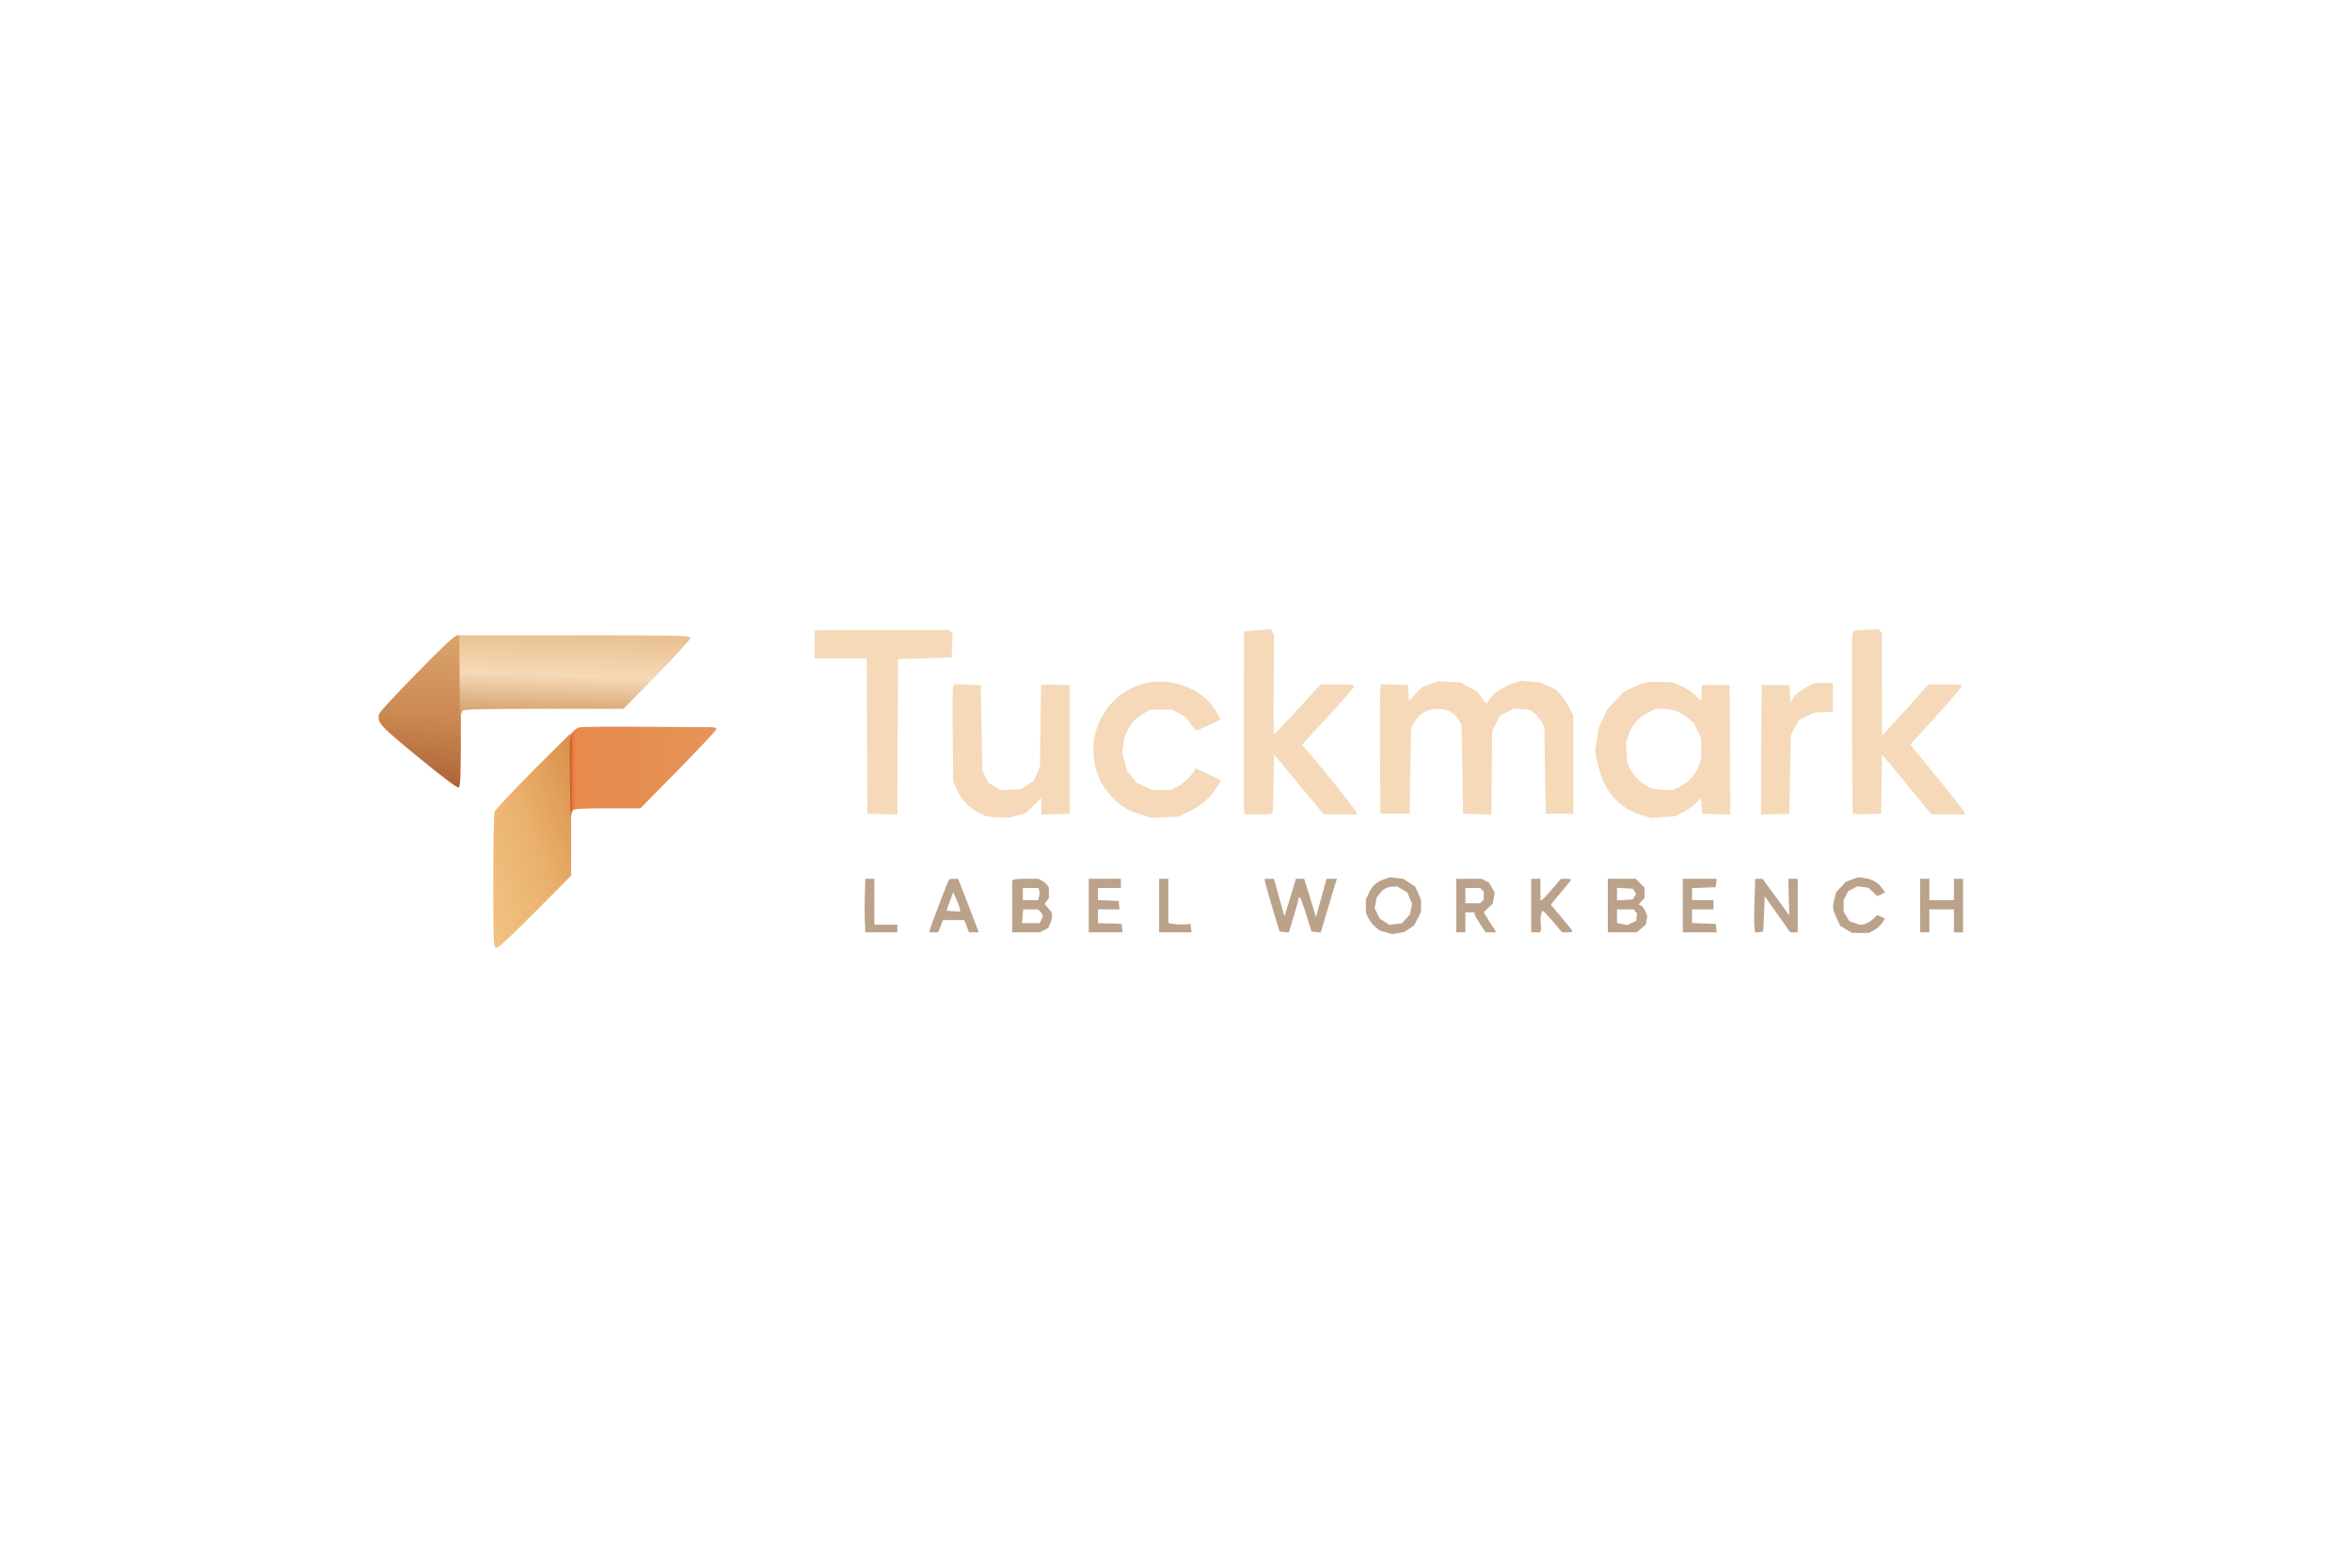
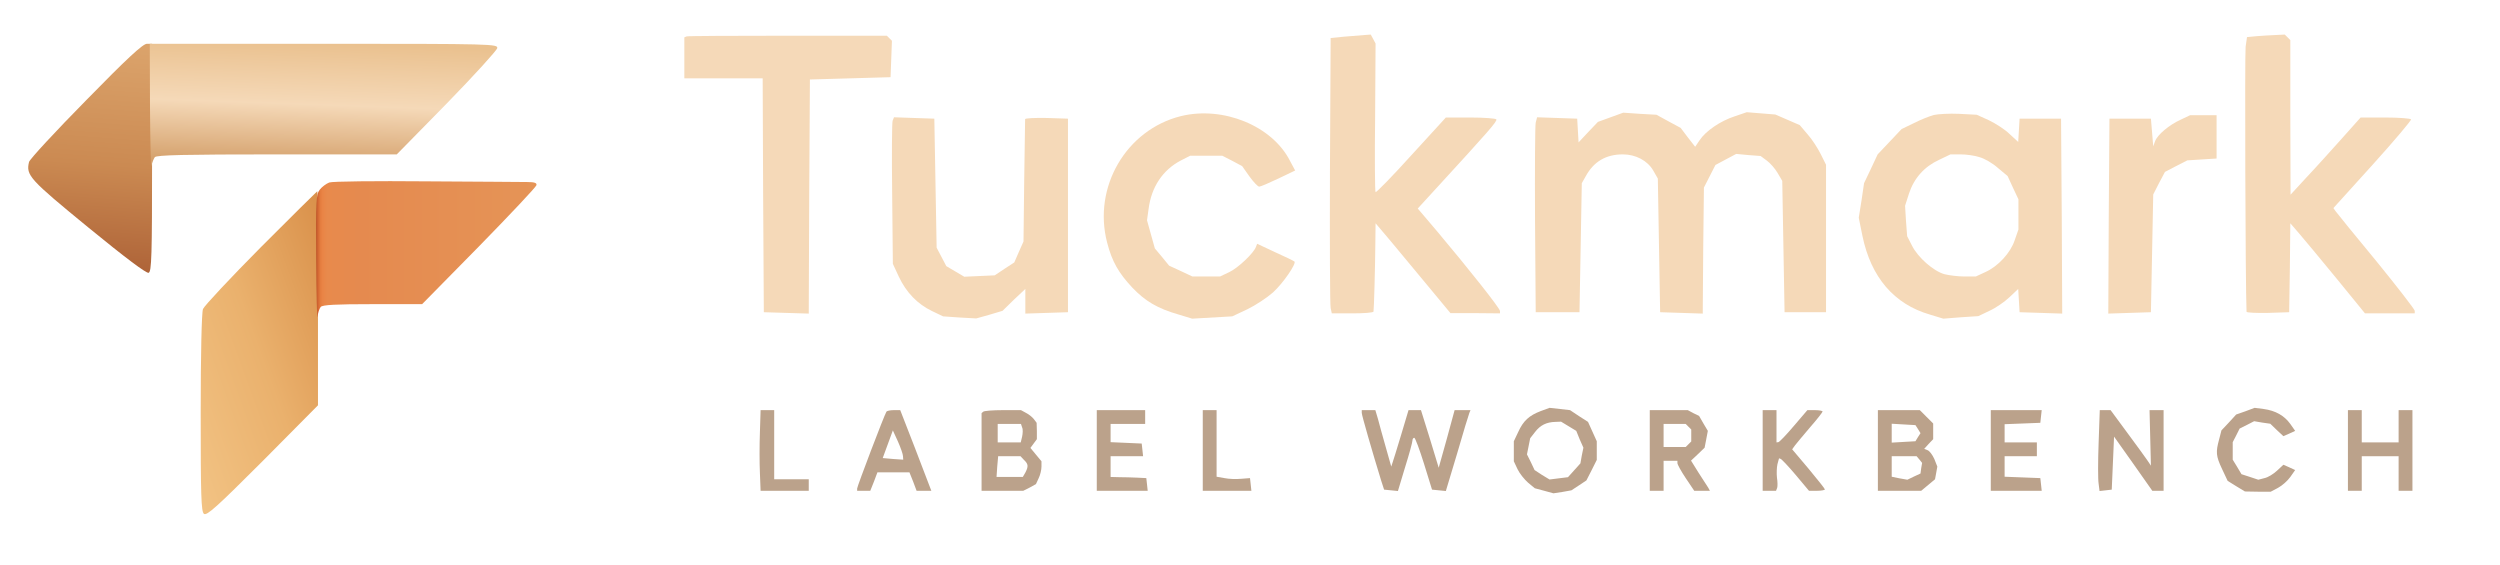
- <svg xmlns="http://www.w3.org/2000/svg" viewBox="0 0 1536 1024" preserveAspectRatio="xMidYMid meet" role="img" aria-labelledby="title">
+ <svg xmlns="http://www.w3.org/2000/svg" viewBox="235 396 1085 245" preserveAspectRatio="xMidYMid meet" role="img" aria-labelledby="title">
  <defs>
    <linearGradient id="left-fold-fill" x1=".48" y1="0" x2=".52" y2="1">
      <stop offset="0" stop-color="#AD6237" />
      <stop offset=".48" stop-color="#CB8A52" />
      <stop offset="1" stop-color="#DBA36B" />
    </linearGradient>
    <linearGradient id="upper-fold-fill" x1=".45" y1="0" x2=".55" y2="1">
      <stop offset="0" stop-color="#D4A06B" />
      <stop offset=".5" stop-color="#F5D9B8" />
      <stop offset="1" stop-color="#EAC18F" />
    </linearGradient>
    <linearGradient id="lower-fold-fill" x1="1" y1="1" x2="0" y2="0">
      <stop offset="0" stop-color="#D9904A" />
      <stop offset=".5" stop-color="#EAB16D" />
      <stop offset="1" stop-color="#F2C384" />
    </linearGradient>
    <linearGradient id="right-fold-fill" x1="0" y1=".5" x2="1" y2=".5">
      <stop offset="0" stop-color="#BD572B" />
      <stop offset=".01" stop-color="#D46732" />
      <stop offset=".02" stop-color="#E47C3F" />
      <stop offset=".03" stop-color="#E98445" />
      <stop offset=".05" stop-color="#E88A4C" />
      <stop offset=".2" stop-color="#E58A4F" />
      <stop offset="1" stop-color="#E59457" />
    </linearGradient>
  </defs>
  <g id="mark" aria-label="Four independently traced folded faces">
    <path id="left-fold" data-part="left-fold" fill="url(#left-fold-fill)" transform="translate(0 1024) scale(.1 -.1)" d="M2724 5845c-133-135-245-256-248-268-14-58 2-75 257-284 160-131 252-200 262-197 13 5 15 71 15 500v494h-22c-17 1-89-66-264-245Z" />
    <path id="upper-fold" data-part="upper-fold" fill="url(#upper-fold-fill)" transform="translate(0 1024) scale(.1 -.1)" d="M3001 5813c1-153 4-267 6-253 3 14 10 31 15 38 8 9 127 12 530 12h520l217 221c119 122 217 230 219 240 3 18-18 19-752 19h-756l1-277Z" />
    <path id="lower-fold" data-part="lower-fold" fill="url(#lower-fold-fill)" transform="translate(0 1024) scale(.1 -.1)" d="M3483 5208c-133-134-246-255-252-269-6-16-10-199-10-452 0-357 2-427 14-437 12-10 57 31 255 229l240 242v465c0 255-1 464-3 464-1 0-111-109-244-242Z" />
    <path id="right-fold" data-part="right-fold" fill="url(#right-fold-fill)" transform="translate(0 1024) scale(.1 -.1)" d="M3779 5488c-13-5-32-19-41-31-16-20-18-49-16-302 1-154 4-266 6-250 2 17 8 36 14 43 8 9 66 12 225 12h215l247 251c135 138 247 257 249 265 3 10-8 14-40 14-24 0-221 2-439 3-218 2-407 0-420-5Z" />
  </g>
  <g transform="translate(0,1024) scale(0.1,-0.1)" fill="#F5D9B8" stroke="none">
    <path d="M5330 6122 l-10 -4 0 -89 0 -89 170 0 170 0 2 -507 3 -508 97 -3 98 -3 2 508 3 508 175 5 175 5 3 79 3 79 -11 11 -11 11 -429 0 c-237 0 -434 -1 -440 -3z" />
    <path d="M8185 6121 l-60 -6 -3 -575 c-1 -316 0 -585 3 -597 l5 -23 90 0 c50 0 91 3 91 8 2 9 7 182 8 295 l1 88 66 -78 c36 -43 109 -131 162 -195 l97 -117 108 0 107 -1 0 10 c0 12 -135 182 -272 345 l-85 100 87 95 c221 241 259 284 254 292 -3 4 -53 8 -112 8 l-107 0 -150 -164 c-82 -91 -152 -162 -155 -160 -3 3 -4 149 -2 325 l2 320 -10 19 -11 20 -27 -2 c-15 -1 -54 -4 -87 -7z" />
    <path d="M12144 6123 l-42 -4 -6 -42 c-4 -30 -1 -1037 4 -1150 0 -4 42 -6 93 -5 l92 3 3 193 2 193 38 -44 c20 -23 93 -111 162 -195 l124 -152 108 0 108 0 0 11 c0 6 -75 103 -167 216 -93 112 -172 210 -177 217 l-9 13 171 189 c94 104 168 192 166 196 -3 4 -53 8 -112 8 l-107 0 -83 -93 c-45 -50 -113 -126 -152 -167 l-69 -75 -1 336 0 335 -12 12 -12 12 -40 -2 c-23 -1 -60 -3 -82 -5z" />
    <path d="M7475 5776 c-237 -59 -383 -308 -320 -549 21 -82 50 -132 109 -195 56 -59 110 -91 201 -117 l59 -18 87 5 87 5 66 31 c35 17 85 50 111 73 44 40 102 125 93 134 -2 2 -40 21 -83 40 l-79 37 -5 -13 c-9 -27 -79 -93 -116 -110 l-40 -19 -60 0 -60 0 -51 24 -50 23 -31 38 -31 37 -17 61 -17 61 7 50 c12 94 61 168 139 209 l41 21 70 0 70 0 43 -22 43 -23 31 -44 c18 -25 37 -45 43 -45 6 0 43 16 83 35 l73 35 -22 41 c-77 153 -291 240 -474 195z" />
    <path d="M9340 5771 l-55 -20 -42 -44 -42 -45 -3 52 -3 51 -87 3 -87 3 -6 -23 c-3 -13 -4 -203 -3 -423 l3 -400 95 0 95 0 5 280 5 280 17 30 c35 64 88 95 161 95 56 0 107 -27 132 -70 l20 -35 5 -290 5 -290 93 -3 92 -3 0 13 c0 7 1 130 2 273 l3 261 25 49 25 49 45 24 45 24 53 -5 53 -4 27 -20 c15 -11 36 -35 47 -54 l20 -34 5 -285 5 -285 90 0 90 0 0 320 0 320 -23 46 c-13 26 -38 65 -57 86 l-34 40 -53 23 -53 23 -62 5 -62 5 -53 -18 c-61 -20 -125 -63 -152 -104 l-19 -28 -32 41 -31 41 -52 28 -53 29 -72 4 -72 5 -55 -20z" />
    <path d="M10743 5781 c-18 -5 -57 -20 -86 -35 l-54 -26 -52 -55 -52 -55 -29 -62 -30 -63 -11 -75 -12 -75 16 -79 c37 -179 137 -296 292 -341 l59 -18 76 6 76 5 48 23 c27 12 66 39 87 59 l38 36 3 -50 3 -51 93 -3 92 -3 -2 423 -3 423 -90 0 -90 0 -3 -51 -3 -50 -37 34 c-20 20 -61 46 -90 60 l-53 24 -77 4 c-42 2 -91 -1 -109 -5z m198 -183 c22 -6 58 -27 80 -47 l42 -35 23 -50 24 -51 0 -66 0 -65 -16 -46 c-18 -55 -72 -114 -128 -139 l-41 -19 -50 0 c-27 0 -66 5 -86 10 -47 13 -115 72 -141 124 l-21 41 -5 66 -4 66 17 53 c22 67 67 117 130 146 l50 24 44 0 c24 0 61 -5 82 -12z" />
    <path d="M11815 5761 c-51 -23 -102 -66 -112 -94 l-8 -22 -5 60 -5 60 -90 0 -90 0 -3 -423 -2 -423 92 3 93 3 5 255 5 256 25 49 26 49 48 25 49 25 63 4 64 4 0 94 0 94 -57 0 -58 0 -40 -19z" />
    <path d="M6224 5756 c-3 -8 -4 -151 -2 -318 l3 -303 26 -56 c32 -68 81 -119 144 -149 l48 -23 72 -5 72 -4 57 16 57 17 49 48 50 47 0 -53 0 -54 93 3 92 3 0 420 0 420 -92 3 c-51 1 -93 -1 -94 -5 0 -4 -2 -126 -4 -269 l-3 -262 -20 -45 -20 -46 -43 -28 -42 -28 -66 -3 -66 -3 -39 23 -39 23 -21 40 -21 40 -5 280 -5 280 -88 3 -87 3 -6 -15z" />
  </g>
  <g transform="translate(0,1024) scale(0.1,-0.1)" fill="#BBA28B" stroke="none">
    <path d="M9037 4496 c-50 -19 -76 -42 -98 -91 l-19 -40 0 -43 0 -44 16 -34 c9 -19 30 -45 46 -59 l29 -24 41 -11 40 -11 39 6 39 7 32 21 33 22 23 45 22 44 0 41 0 40 -19 42 -19 42 -39 25 -39 26 -44 5 -45 5 -38 -14z m121 -66 l33 -20 15 -37 16 -36 -7 -34 -6 -34 -27 -30 -27 -30 -40 -5 -40 -5 -33 20 -32 21 -16 34 -17 34 7 35 7 35 21 27 c23 30 50 43 88 44 l25 1 33 -20z" />
    <path d="M12095 4495 l-40 -14 -32 -35 -32 -34 -10 -39 c-15 -55 -14 -72 13 -129 l24 -51 37 -23 38 -23 56 -1 56 0 32 17 c17 9 41 30 53 47 l21 30 -26 12 -25 11 -28 -26 c-15 -14 -39 -29 -54 -32 l-27 -7 -36 12 -37 12 -19 32 -19 31 0 38 0 38 15 29 15 30 32 16 31 16 35 -6 35 -5 28 -27 29 -27 25 11 26 12 -21 30 c-26 36 -64 58 -116 65 l-39 5 -40 -15z" />
    <path d="M5648 4403 c-2 -54 -2 -133 0 -175 l3 -78 104 0 105 0 0 25 0 25 -75 0 -75 0 0 150 0 150 -29 0 -30 0 -3 -97z" />
    <path d="M6197 4493 c-10 -16 -127 -324 -127 -333 l0 -10 28 0 29 0 16 40 15 40 70 0 69 0 16 -40 15 -40 32 0 32 0 -5 13 c-2 6 -33 85 -67 175 l-63 162 -28 0 c-15 0 -30 -3 -32 -7z m72 -193 l1 -15 -44 3 -45 4 22 60 22 60 22 -48 c12 -27 22 -56 22 -64z" />
    <path d="M6617 4493 l-7 -6 0 -169 0 -168 90 0 91 0 28 14 27 15 12 26 c7 14 12 37 12 50 l0 23 -24 29 -24 29 14 19 14 19 0 35 -1 36 -12 16 c-7 9 -22 21 -34 27 l-22 12 -79 0 c-43 0 -82 -3 -85 -7z m169 -68 c4 -8 3 -26 0 -40 l-6 -25 -50 0 -50 0 0 40 0 40 50 0 51 0 5 -15z m8 -141 c19 -18 20 -28 6 -55 l-11 -19 -57 0 -57 0 3 45 4 45 48 0 49 0 15 -16z" />
    <path d="M7110 4325 l0 -175 111 0 110 0 -3 28 -3 27 -40 2 c-22 1 -57 2 -77 2 l-38 1 0 45 0 45 71 0 70 0 -3 28 -3 27 -67 3 -68 3 0 39 0 40 75 0 75 0 0 30 0 30 -105 0 -105 0 0 -175z" />
    <path d="M7570 4325 l0 -175 106 0 105 0 -3 28 -3 27 -39 -3 c-21 -2 -53 -1 -72 3 l-34 6 0 144 0 145 -30 0 -30 0 0 -175z" />
    <path d="M8260 4488 c0 -10 45 -166 84 -293 l13 -40 30 -3 30 -3 31 103 c18 57 32 109 32 116 0 7 4 12 8 12 4 0 23 -51 42 -112 l35 -113 30 -3 30 -3 49 163 c26 90 50 169 53 176 l5 12 -35 0 -34 0 -34 -125 -35 -125 -38 125 -39 125 -27 0 -27 0 -32 -107 c-18 -60 -35 -115 -38 -123 l-5 -15 -24 85 c-13 47 -29 102 -34 123 l-11 37 -29 0 -30 0 0 -12z" />
    <path d="M9510 4325 l0 -175 30 0 30 0 0 65 0 65 30 0 30 0 0 -10 c0 -6 16 -35 36 -65 l37 -55 34 0 34 0 -7 13 c-4 6 -23 36 -42 65 l-33 53 30 28 29 28 7 36 7 37 -19 32 -19 33 -25 12 -24 13 -82 0 -83 0 0 -175z m168 103 l12 -12 0 -26 0 -26 -12 -12 -12 -12 -48 0 -48 0 0 50 0 50 48 0 48 0 12 -12z" />
    <path d="M10000 4325 l0 -175 29 0 29 0 5 13 c2 6 2 26 -1 44 -2 18 -1 44 2 58 l7 26 8 -3 c4 -2 34 -33 65 -70 l57 -68 35 0 c19 0 34 3 34 6 0 3 -32 43 -71 90 l-71 84 13 18 c7 9 37 45 66 79 29 33 53 64 53 67 0 3 -15 6 -33 6 l-33 0 -59 -69 c-33 -39 -63 -70 -67 -70 l-8 -1 0 70 0 70 -30 0 -30 0 0 -175z" />
    <path d="M10500 4325 l0 -175 94 0 94 0 30 25 30 25 5 27 5 28 -13 33 c-8 18 -21 35 -29 38 l-15 6 19 21 20 21 0 34 0 34 -29 29 -29 29 -91 0 -91 0 0 -175z m174 93 l11 -18 -11 -17 -11 -18 -52 -3 -51 -3 0 41 0 41 51 -3 52 -3 11 -17z m6 -132 l12 -15 -4 -23 -3 -23 -28 -13 -29 -14 -34 6 -34 7 0 44 0 45 54 0 54 0 12 -14z" />
    <path d="M10990 4325 l0 -175 111 0 110 0 -3 28 -3 27 -77 3 -78 3 0 44 0 45 70 0 70 0 0 30 0 30 -70 0 -70 0 0 40 0 39 78 3 77 3 3 28 3 27 -110 0 -111 0 0 -175z" />
    <path d="M11458 4357 c-3 -79 -3 -158 0 -176 l4 -32 27 3 26 3 5 115 5 115 83 -117 83 -118 24 0 25 0 0 175 0 175 -31 0 -30 0 3 -121 3 -120 -14 21 c-8 12 -48 67 -88 121 l-73 99 -23 0 -24 0 -5 -143z" />
    <path d="M12540 4325 l0 -175 30 0 30 0 0 75 0 75 80 0 80 0 0 -75 0 -75 30 0 30 0 0 175 0 175 -30 0 -30 0 0 -70 0 -70 -80 0 -80 0 0 70 0 70 -30 0 -30 0 0 -175z" />
  </g>
</svg>
